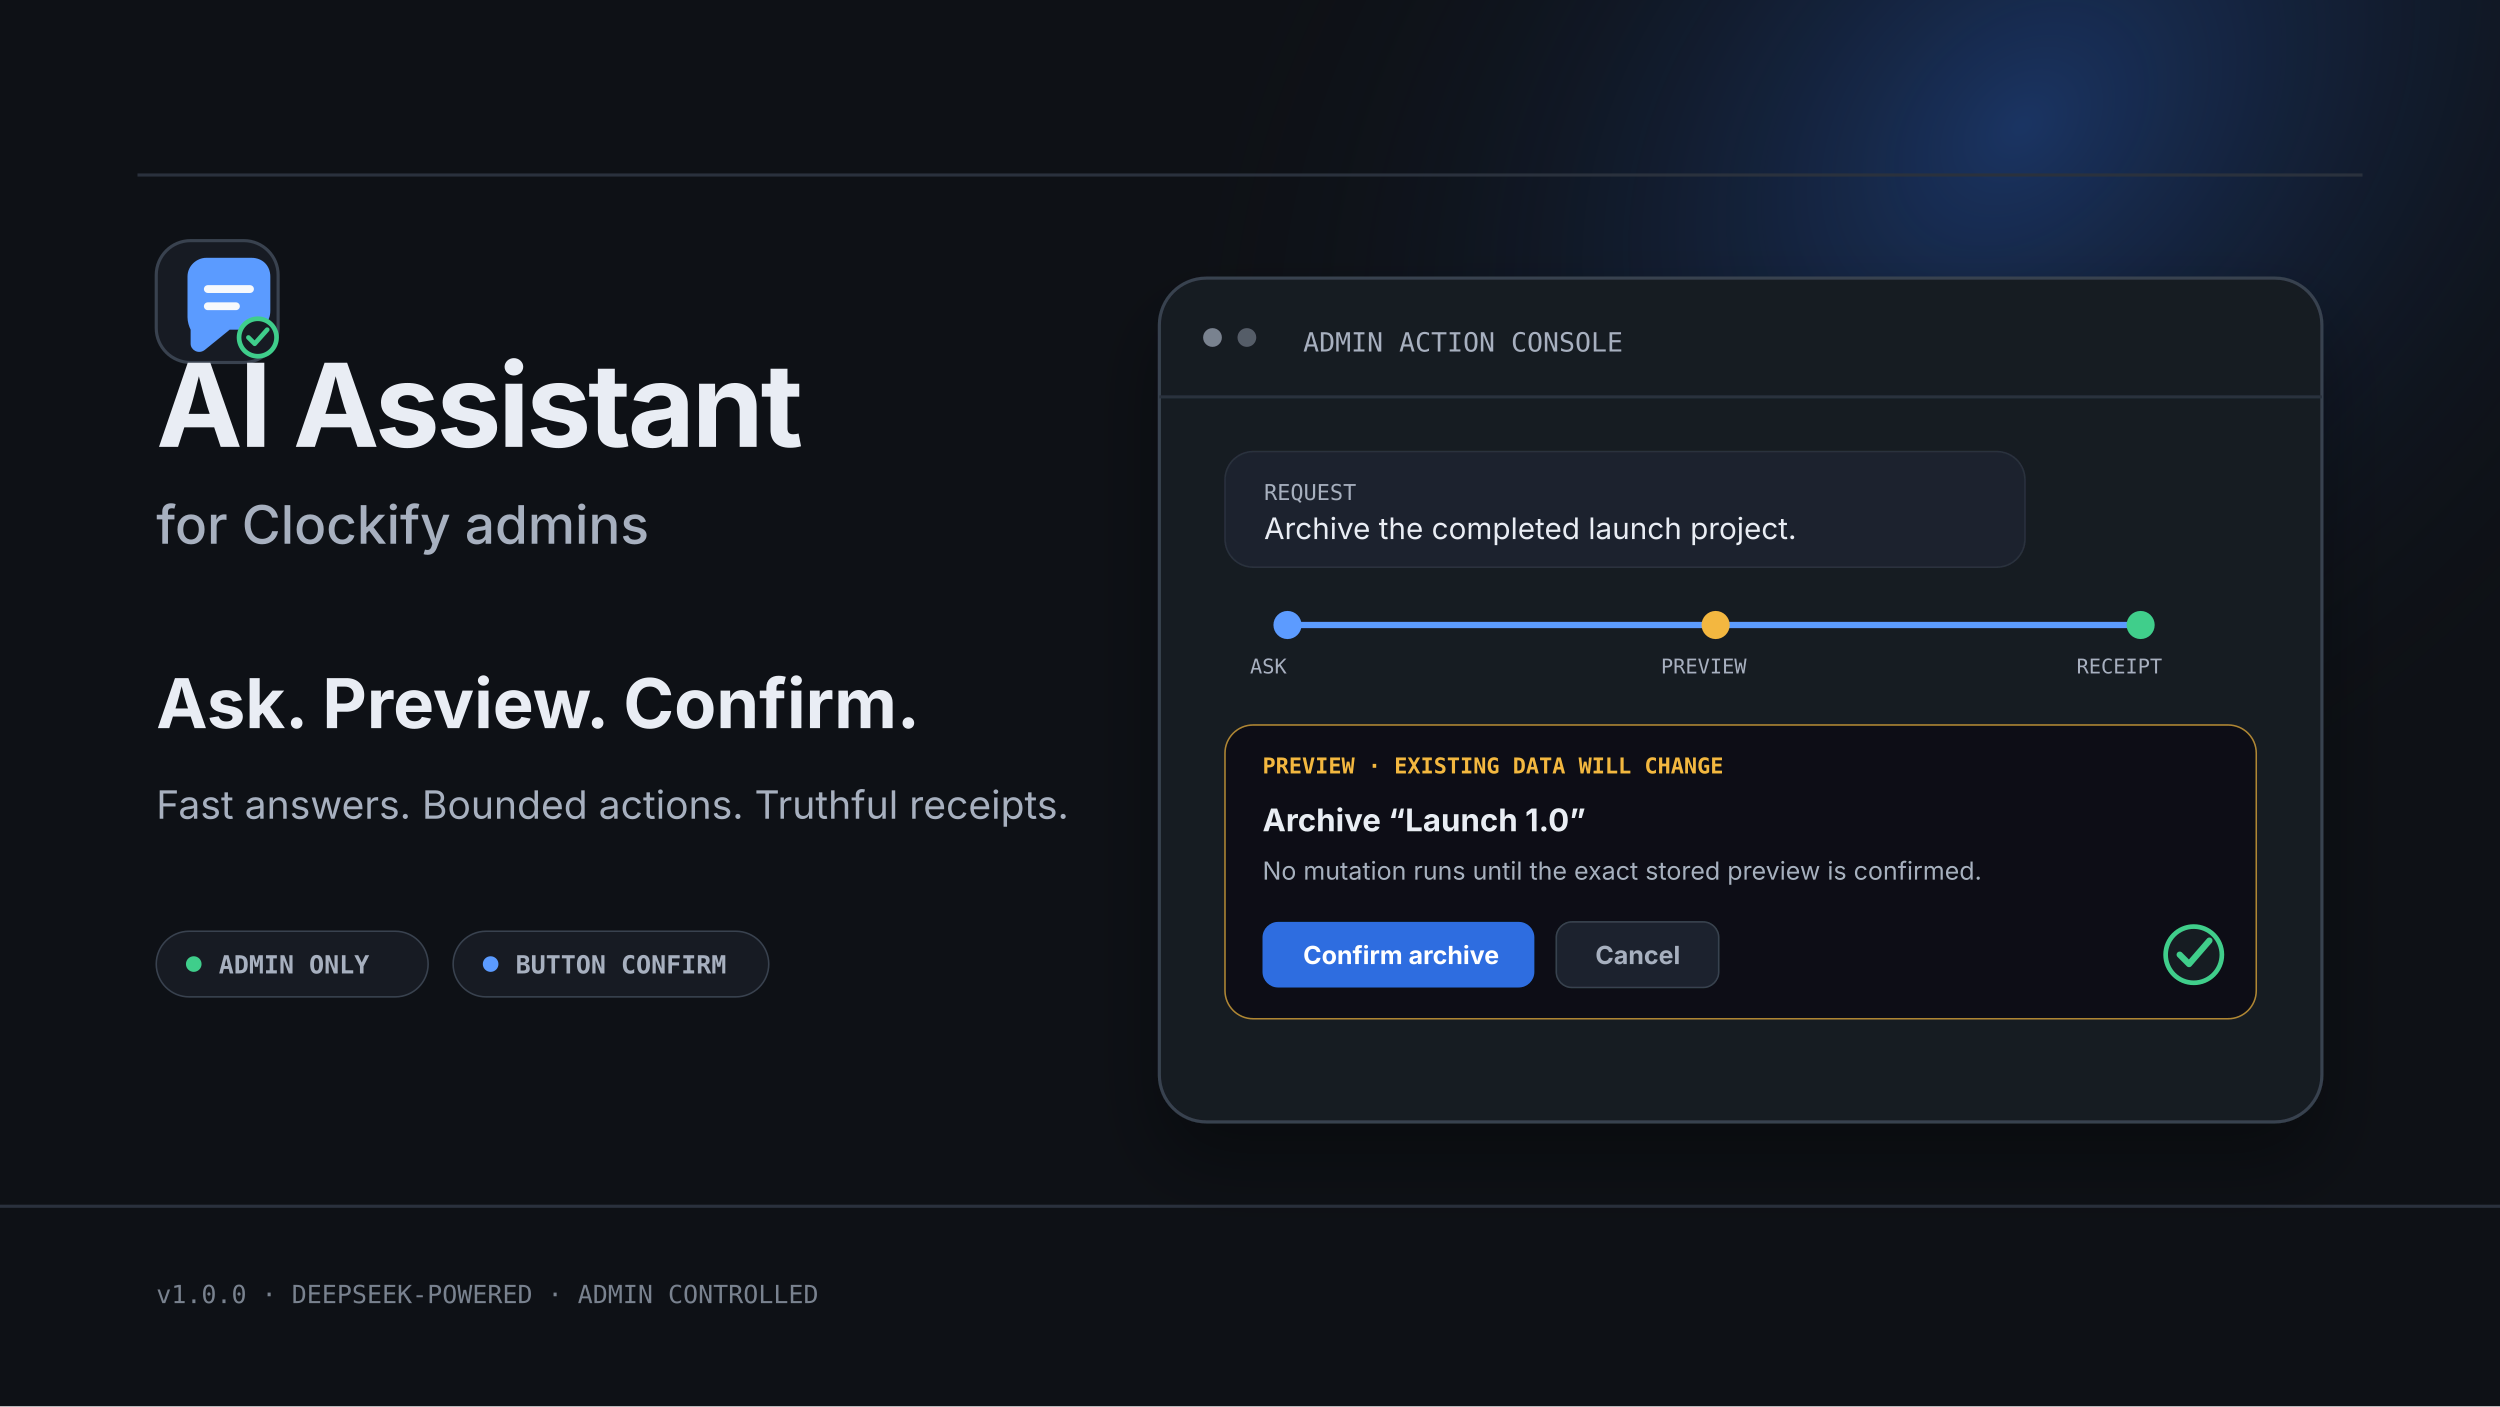
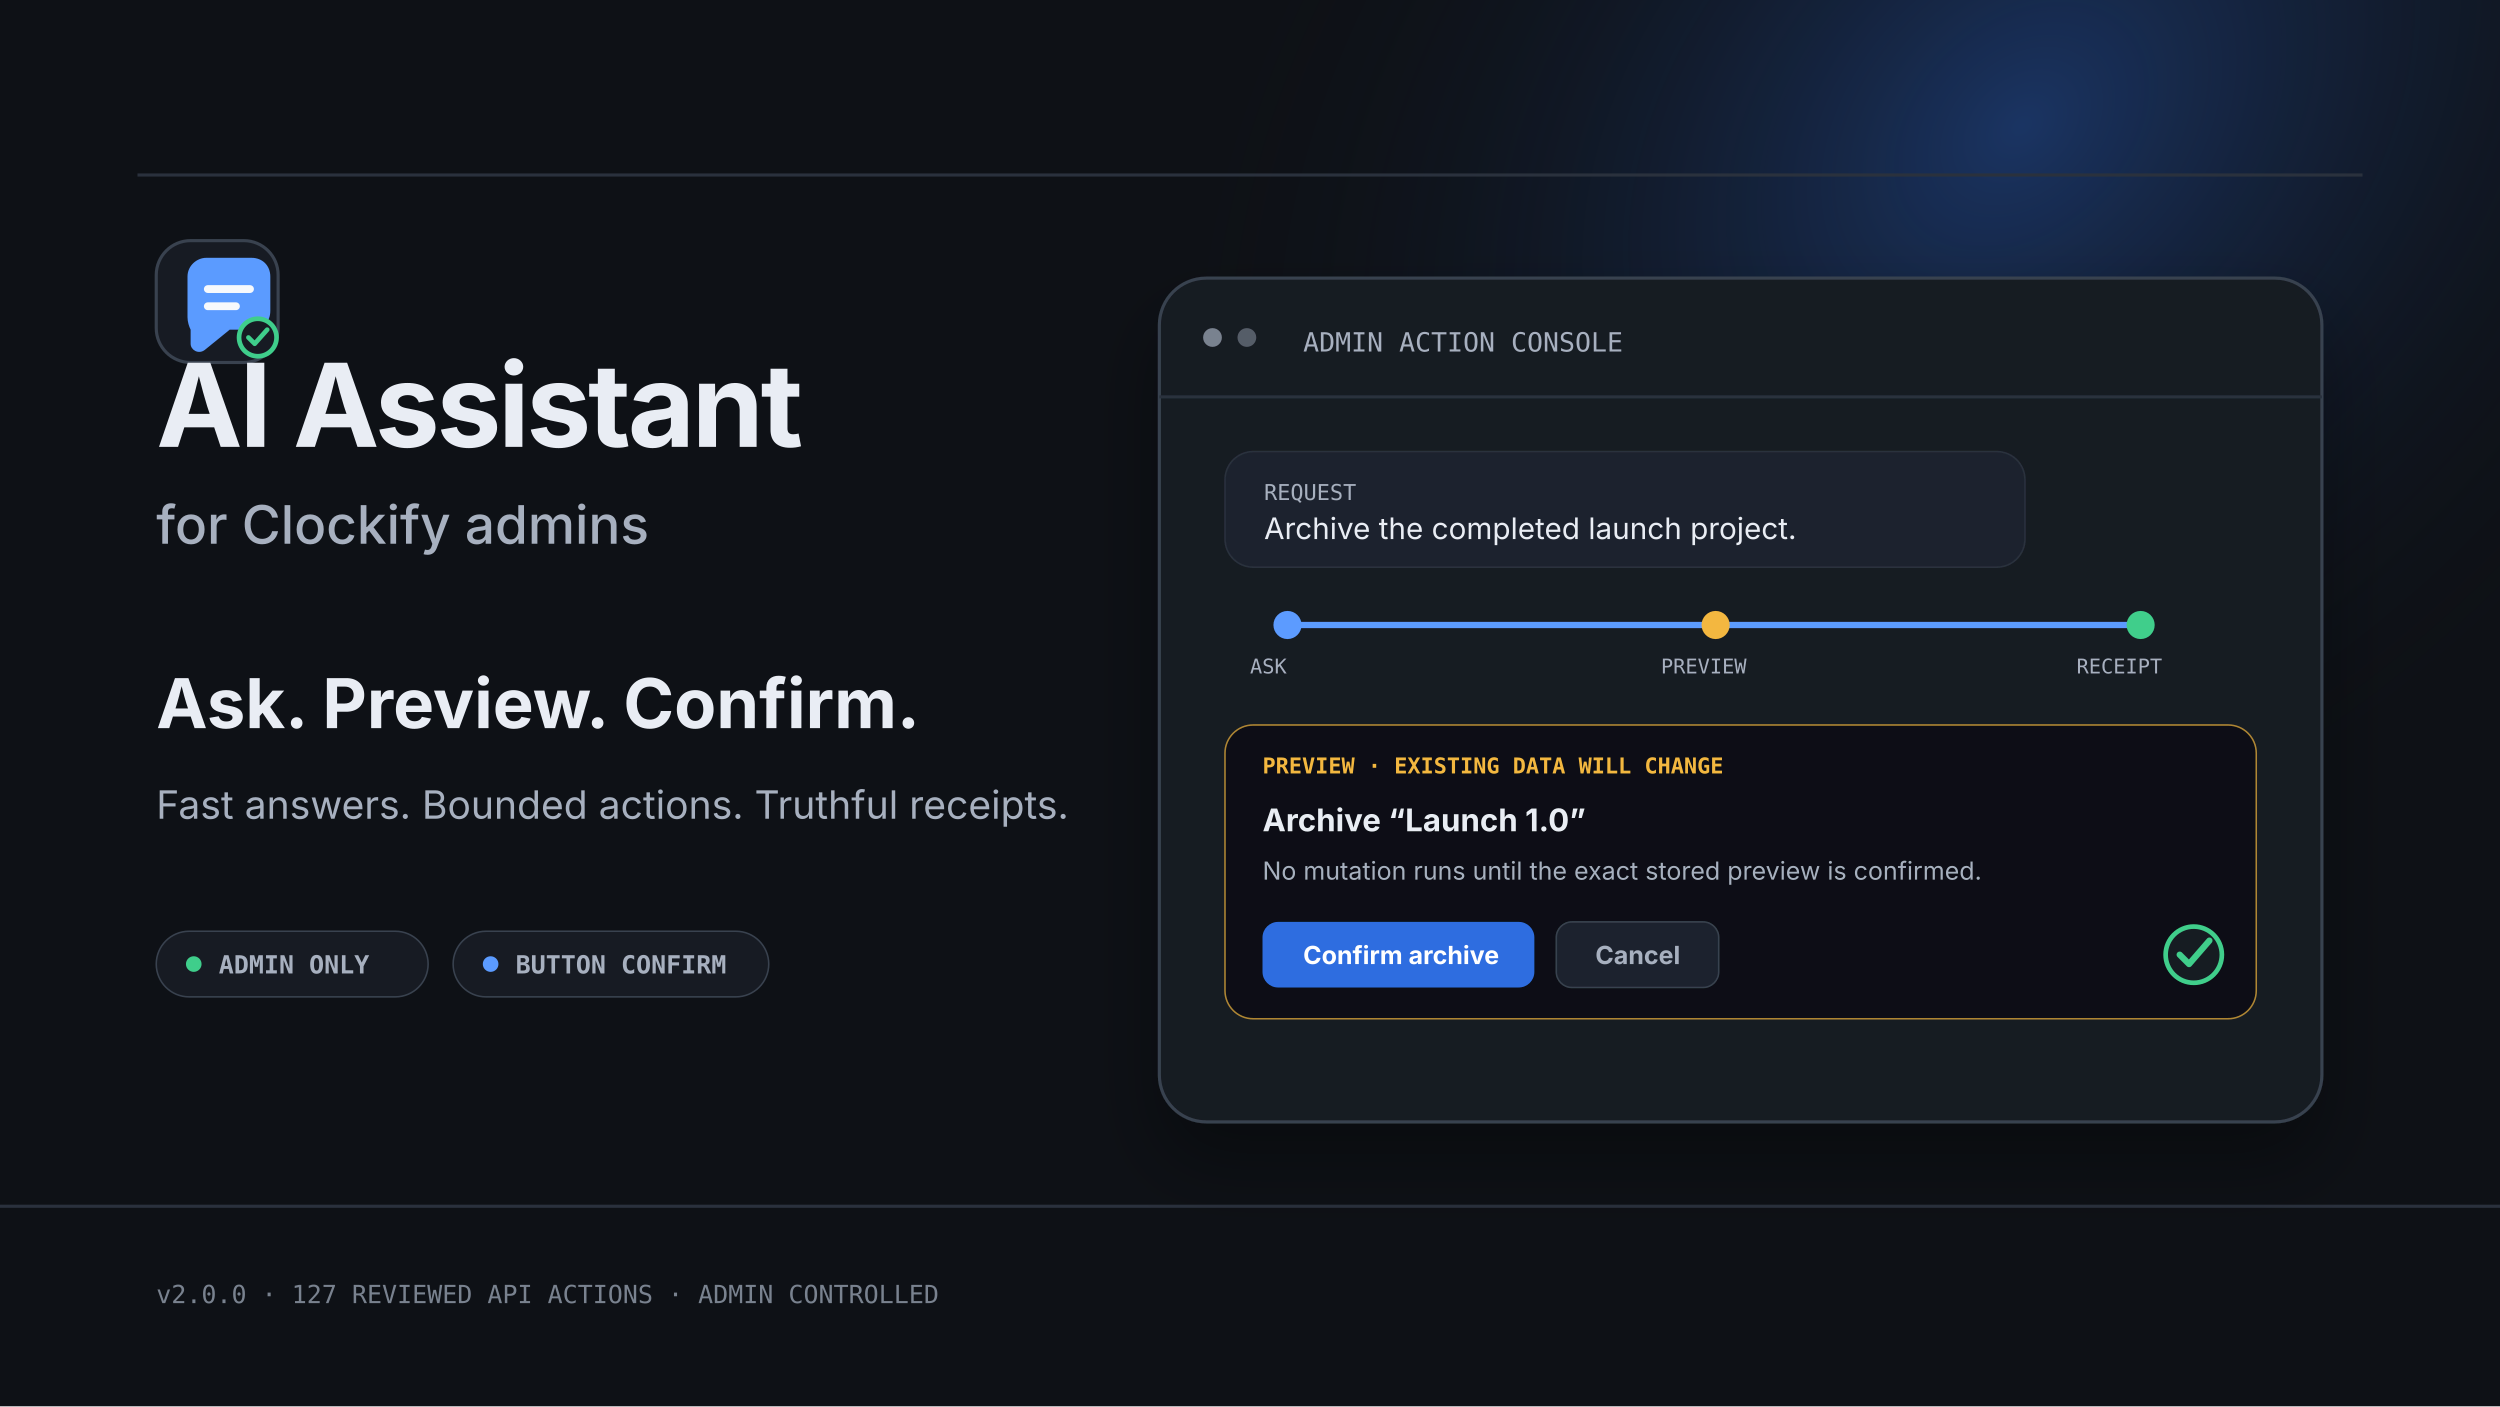
<svg xmlns="http://www.w3.org/2000/svg" viewBox="0 0 1600 900" role="img" aria-labelledby="title desc">
  <defs>
    <radialGradient id="wash" cx="0" cy="0" r="1" gradientTransform="translate(1290 84) rotate(137) scale(980 720)" gradientUnits="userSpaceOnUse">
      <stop stop-color="#2e6de0" stop-opacity=".38" />
      <stop offset=".63" stop-color="#0e1116" stop-opacity="0" />
    </radialGradient>
    <linearGradient id="beam" x1="746" y1="450" x2="1436" y2="450" gradientUnits="userSpaceOnUse">
      <stop stop-color="#5b9bff" />
      <stop offset=".72" stop-color="#3fce8b" />
      <stop offset="1" stop-color="#3fce8b" stop-opacity="0" />
    </linearGradient>
    <filter id="cardShadow" x="-20%" y="-30%" width="140%" height="170%">
      <feDropShadow dx="0" dy="26" stdDeviation="24" flood-color="#000" flood-opacity=".34" />
    </filter>
  </defs>
  <rect width="1600" height="900" fill="#0e1116" />
  <rect width="1600" height="900" fill="url(#wash)" />
  <path d="M0 772h1600" stroke="#2a313d" stroke-width="2" />
  <path d="M88 112h1424" stroke="#2a313d" stroke-width="2" />
  <g transform="translate(100 154)">
    <rect width="78" height="78" rx="22" fill="#171b23" stroke="#39424f" stroke-width="2" />
    <path d="M20 23c0-7 6-12 12-12h29c7 0 12 5 12 12v22c0 7-5 12-12 12H47L31 70c-4 3-9 0-9-4v-9c-1-2-2-5-2-8V23Z" fill="#5b9bff" />
    <path d="M33 31h27M33 42h18" stroke="#f7f9fc" stroke-width="5" stroke-linecap="round" />
    <circle cx="65" cy="62" r="12" fill="#171b23" stroke="#3fce8b" stroke-width="3" />
    <path d="m59 62 4 4 8-9" fill="none" stroke="#3fce8b" stroke-width="3" stroke-linecap="round" stroke-linejoin="round" />
  </g>
  <text x="100" y="286" fill="#e9edf4" font-family="-apple-system, BlinkMacSystemFont, 'Segoe UI', sans-serif" font-size="74" font-weight="720" letter-spacing="-2">AI Assistant</text>
  <text x="100" y="348" fill="#a7b0bf" font-family="-apple-system, BlinkMacSystemFont, 'Segoe UI', sans-serif" font-size="34" font-weight="500">for Clockify admins</text>
  <text x="100" y="466" fill="#e9edf4" font-family="-apple-system, BlinkMacSystemFont, 'Segoe UI', sans-serif" font-size="44" font-weight="650">Ask. Preview. Confirm.</text>
  <text x="100" y="524" fill="#a7b0bf" font-family="-apple-system, BlinkMacSystemFont, 'Segoe UI', sans-serif" font-size="25">Fast answers. Bounded actions. Truthful receipts.</text>
  <g transform="translate(100 596)" font-family="ui-monospace, SFMono-Regular, Menlo, monospace" font-size="16" font-weight="650">
    <rect width="174" height="42" rx="21" fill="#171b23" stroke="#39424f" />
    <circle cx="24" cy="21" r="5" fill="#3fce8b" />
    <text x="40" y="27" fill="#a7b0bf">ADMIN ONLY</text>
    <rect x="190" width="202" height="42" rx="21" fill="#171b23" stroke="#39424f" />
    <circle cx="214" cy="21" r="5" fill="#5b9bff" />
    <text x="230" y="27" fill="#a7b0bf">BUTTON CONFIRM</text>
  </g>
  <g transform="translate(742 178)" filter="url(#cardShadow)">
    <rect width="744" height="540" rx="30" fill="#171b23" stroke="#39424f" stroke-width="2" />
    <path d="M0 76h744" stroke="#2a313d" stroke-width="2" />
    <circle cx="34" cy="38" r="6" fill="#79828f" />
    <circle cx="56" cy="38" r="6" fill="#79828f" opacity=".64" />
    <text x="92" y="47" fill="#a7b0bf" font-family="ui-monospace, SFMono-Regular, Menlo, monospace" font-size="17">ADMIN ACTION CONSOLE</text>
    <g transform="translate(42 111)">
      <rect width="512" height="74" rx="18" fill="#1e242f" stroke="#2a313d" />
      <text x="25" y="31" fill="#a7b0bf" font-family="ui-monospace, SFMono-Regular, Menlo, monospace" font-size="14">REQUEST</text>
      <text x="25" y="56" fill="#e9edf4" font-family="-apple-system, BlinkMacSystemFont, 'Segoe UI', sans-serif" font-size="19">Archive the completed launch project.</text>
    </g>
    <path d="M82 222h546" stroke="url(#beam)" stroke-width="4" stroke-linecap="round" />
    <circle cx="82" cy="222" r="9" fill="#5b9bff" />
    <circle cx="356" cy="222" r="9" fill="#f3b73f" />
    <circle cx="628" cy="222" r="9" fill="#3fce8b" />
    <text x="58" y="253" fill="#a7b0bf" font-family="ui-monospace, SFMono-Regular, Menlo, monospace" font-size="13">ASK</text>
    <text x="321" y="253" fill="#a7b0bf" font-family="ui-monospace, SFMono-Regular, Menlo, monospace" font-size="13">PREVIEW</text>
    <text x="587" y="253" fill="#a7b0bf" font-family="ui-monospace, SFMono-Regular, Menlo, monospace" font-size="13">RECEIPT</text>
    <g transform="translate(42 286)">
      <rect width="660" height="188" rx="18" fill="#0a0d12" stroke="#f3b73f" stroke-opacity=".7" />
      <text x="24" y="31" fill="#f3b73f" font-family="ui-monospace, SFMono-Regular, Menlo, monospace" font-size="14" font-weight="700">PREVIEW · EXISTING DATA WILL CHANGE</text>
      <text x="24" y="68" fill="#e9edf4" font-family="-apple-system, BlinkMacSystemFont, 'Segoe UI', sans-serif" font-size="20" font-weight="650">Archive “Launch 1.0”</text>
      <text x="24" y="99" fill="#a7b0bf" font-family="-apple-system, BlinkMacSystemFont, 'Segoe UI', sans-serif" font-size="16">No mutation runs until the exact stored preview is confirmed.</text>
      <rect x="24" y="126" width="174" height="42" rx="10" fill="#2e6de0" />
      <text x="50" y="153" fill="#fff" font-family="-apple-system, BlinkMacSystemFont, 'Segoe UI', sans-serif" font-size="16" font-weight="700">Confirm archive</text>
      <rect x="212" y="126" width="104" height="42" rx="10" fill="#1e242f" stroke="#39424f" />
      <text x="237" y="153" fill="#a7b0bf" font-family="-apple-system, BlinkMacSystemFont, 'Segoe UI', sans-serif" font-size="16" font-weight="650">Cancel</text>
      <circle cx="620" cy="147" r="18" fill="#171b23" stroke="#3fce8b" stroke-width="3" />
      <path d="m611 147 6 6 13-15" fill="none" stroke="#3fce8b" stroke-width="4" stroke-linecap="round" stroke-linejoin="round" />
    </g>
  </g>
-   <text x="100" y="834" fill="#79828f" font-family="ui-monospace, SFMono-Regular, Menlo, monospace" font-size="16">v1.0.0 · DEEPSEEK-POWERED · ADMIN CONTROLLED</text>
+   <text x="100" y="834" fill="#79828f" font-family="ui-monospace, SFMono-Regular, Menlo, monospace" font-size="16">v2.0.0 · 127 REVIEWED API ACTIONS · ADMIN CONTROLLED</text>
</svg>
